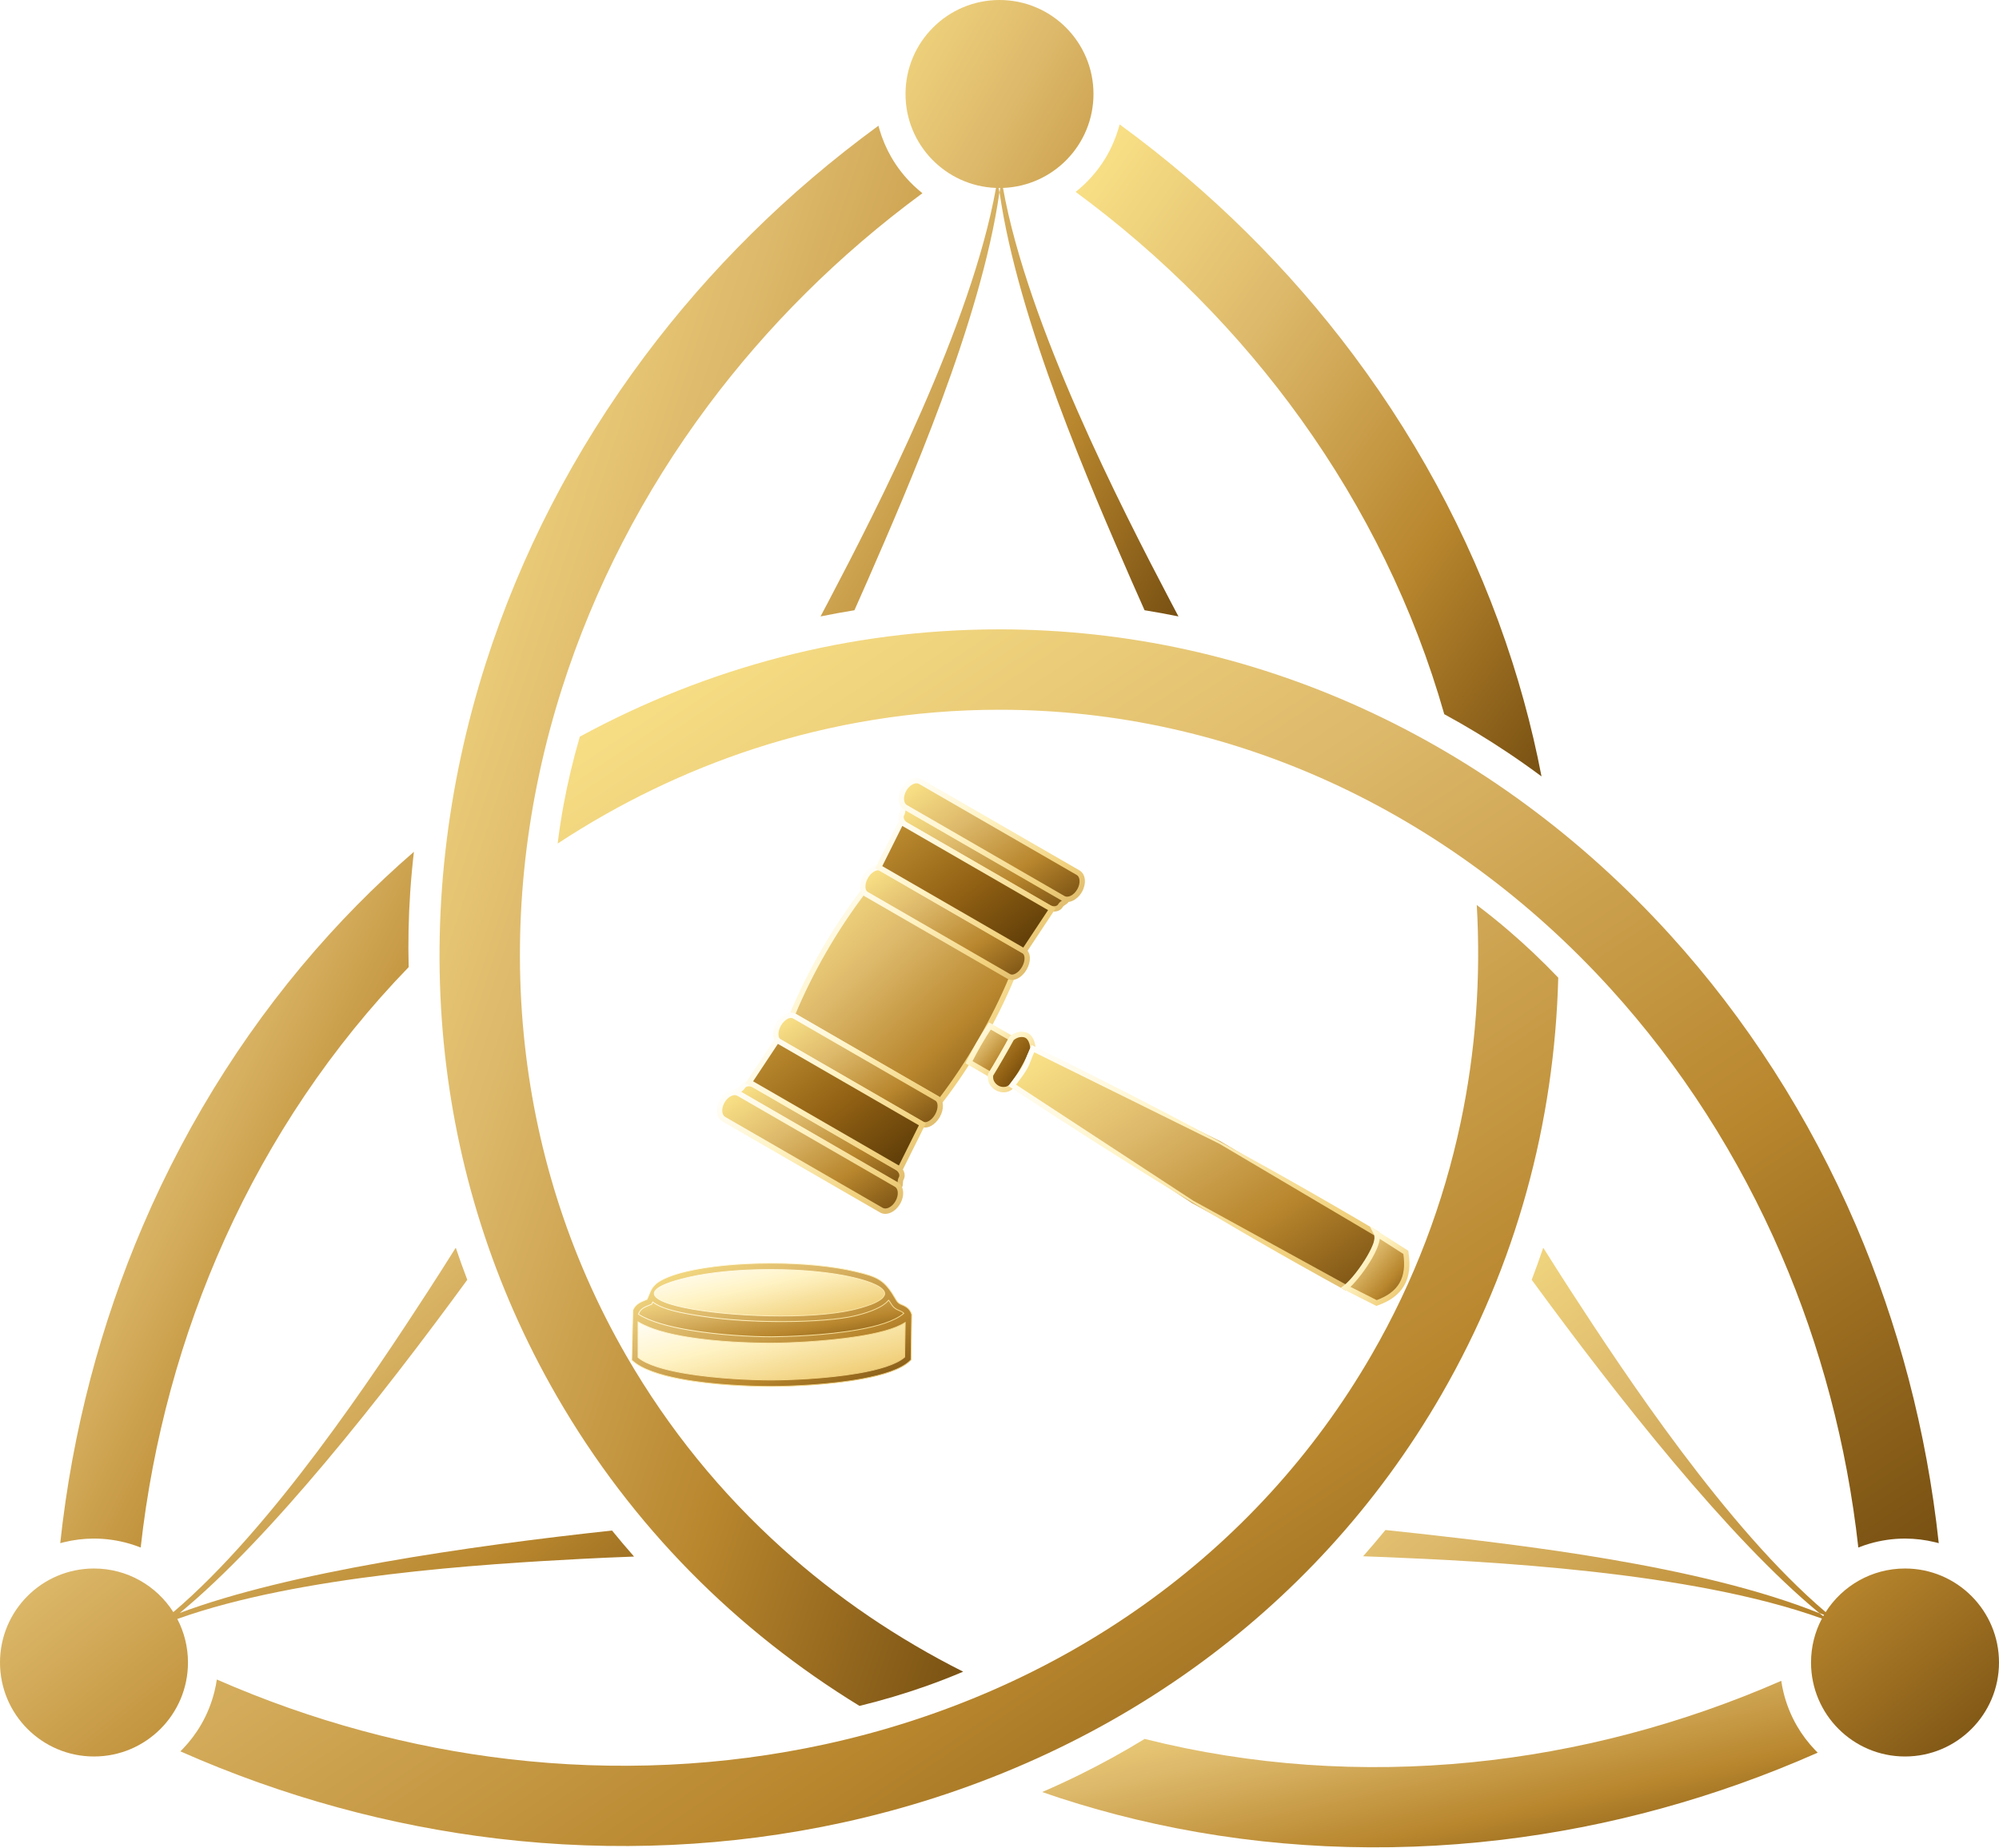
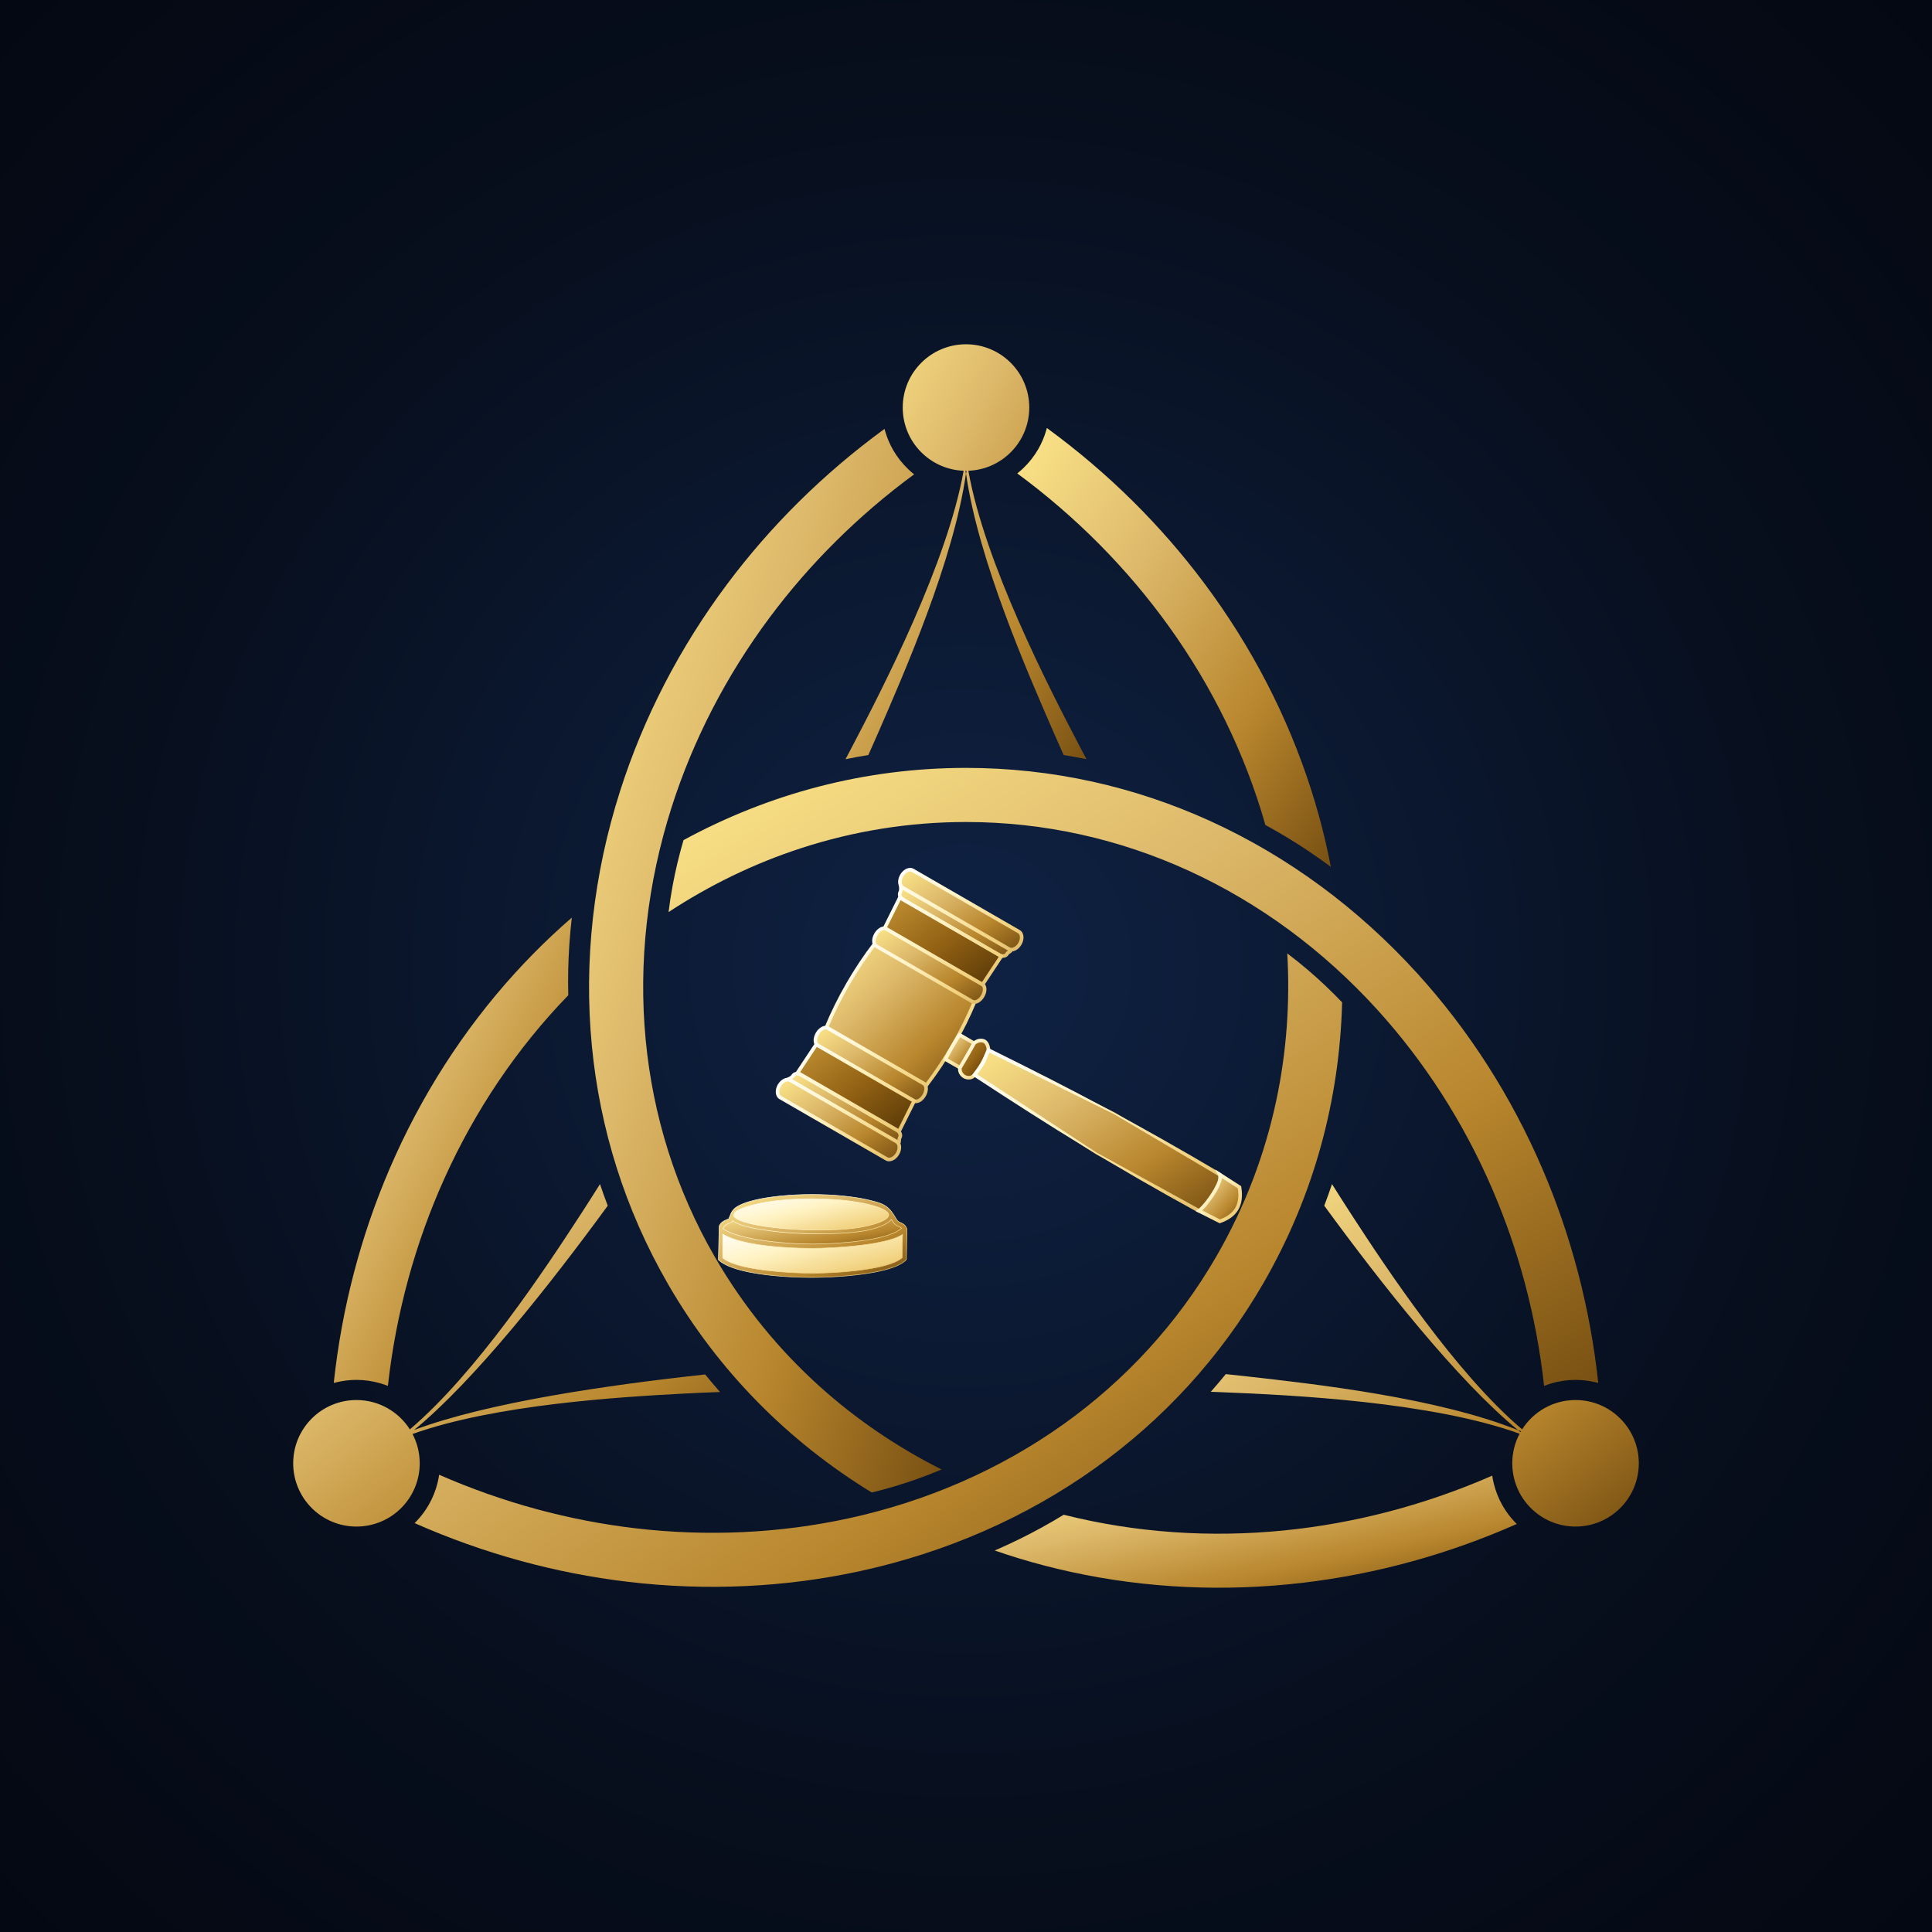
- <svg xmlns="http://www.w3.org/2000/svg" version="1.1" viewBox="0 0 940260 868872" style="shape-rendering:geometricPrecision; text-rendering:geometricPrecision; image-rendering:optimizeQuality; fill-rule:evenodd; clip-rule:evenodd">
+ <svg xmlns="http://www.w3.org/2000/svg" xml:space="preserve" width="512" height="512" version="1.1" style="shape-rendering:geometricPrecision; text-rendering:geometricPrecision; image-rendering:optimizeQuality; fill-rule:evenodd; clip-rule:evenodd" viewBox="-204870 -240564 1350000 1350000">
  <defs>
-     <linearGradient id="lojasFavGold" x1="0%" y1="0%" x2="100%" y2="100%">
-       <stop offset="0%" stop-color="#FDE68A" />
-       <stop offset="35%" stop-color="#DDB96B" />
-       <stop offset="70%" stop-color="#B8862D" />
-       <stop offset="100%" stop-color="#785012" />
+     <radialGradient id="lojaBgAzulProfundo" cx="50%" cy="50%" r="70%">
+       <stop offset="0%" stop-color="#0f2244" />
+       <stop offset="65%" stop-color="#070e1c" />
+       <stop offset="100%" stop-color="#040812" />
+     </radialGradient>
+     <linearGradient id="lodgeGoldGradient" x1="0%" y1="0%" x2="100%" y2="100%">
+       <stop offset="0%" stop-color="#FDE68A">
+         <animate attributeName="stop-color" values="#FDE68A;#FFFBEB;#FDE68A" dur="4s" repeatCount="indefinite" />
+       </stop>
+       <stop offset="35%" stop-color="#DDB96B">
+         <animate attributeName="stop-color" values="#DDB96B;#E8CB85;#DDB96B" dur="4s" repeatCount="indefinite" />
+       </stop>
+       <stop offset="70%" stop-color="#B8862D">
+         <animate attributeName="stop-color" values="#B8862D;#C99738;#B8862D" dur="4s" repeatCount="indefinite" />
+       </stop>
+       <stop offset="100%" stop-color="#785012">
+         <animate attributeName="stop-color" values="#785012;#8C5E16;#785012" dur="4s" repeatCount="indefinite" />
+       </stop>
    </linearGradient>
-     <linearGradient id="lojasFavLight" x1="0%" y1="0%" x2="100%" y2="100%">
+     <linearGradient id="lodgeGoldLightGradient" x1="0%" y1="0%" x2="100%" y2="100%">
      <stop offset="0%" stop-color="#FFFFFF" />
      <stop offset="40%" stop-color="#FFF3C4" />
      <stop offset="80%" stop-color="#F1D17E" />
      <stop offset="100%" stop-color="#DDB96B" />
    </linearGradient>
-     <linearGradient id="lojasFavDark" x1="0%" y1="0%" x2="100%" y2="100%">
+     <linearGradient id="lodgeGoldDarkGradient" x1="0%" y1="0%" x2="100%" y2="100%">
      <stop offset="0%" stop-color="#C29235" />
      <stop offset="50%" stop-color="#936214" />
      <stop offset="100%" stop-color="#553606" />
    </linearGradient>
-     <filter id="lojasFavGlow" x="-20%" y="-20%" width="140%" height="140%">
+     <filter id="lodgeGoldGlow" x="-20%" y="-20%" width="140%" height="140%">
      <feGaussianBlur stdDeviation="8000" result="blur" />
-       <feFlood flood-color="#DDB96B" flood-opacity="0.35" result="glowColor" />
+       <feFlood flood-color="#DDB96B" flood-opacity="0.45" result="glowColor" />
      <feComposite in="glowColor" in2="blur" operator="in" result="softGlow" />
      <feMerge>
        <feMergeNode in="softGlow" />
        <feMergeNode in="SourceGraphic" />
      </feMerge>
    </filter>
    <style type="text/css">
-       .fil0 { fill: url(#lojasFavGold); fill-rule: nonzero; }
-       .fil1 { fill: url(#lojasFavGold); }
-       .fil2 { fill: url(#lojasFavLight); fill-rule: nonzero; }
-       .fil3 { fill: url(#lojasFavDark); }
-       .fil4 { fill: url(#lojasFavLight); }
-     </style>
+    
+     @keyframes lodgeFloat {
+       0%, 100% {
+         transform: translateY(0px);
+       }
+       50% {
+         transform: translateY(-9000px);
+       }
+     }
+ 
+     @keyframes lodgeGlowPulse {
+       0%, 100% {
+         filter: drop-shadow(0 4000px 18000px rgba(184, 134, 45, 0.45));
+       }
+       50% {
+         filter: drop-shadow(0 6000px 36000px rgba(221, 185, 107, 0.85));
+       }
+     }
+ 
+     .lojas-animated-symbol {
+       animation: lodgeFloat 5s ease-in-out infinite, lodgeGlowPulse 4s ease-in-out infinite;
+       transform-origin: center center;
+     }
+ 
+     .fil0 {
+       fill: url(#lodgeGoldGradient);
+       fill-rule: nonzero;
+       transition: fill 0.4s ease;
+     }
+     .fil1 {
+       fill: url(#lodgeGoldGradient);
+       transition: fill 0.4s ease;
+     }
+     .fil2 {
+       fill: url(#lodgeGoldLightGradient);
+       fill-rule: nonzero;
+     }
+     .fil3 {
+       fill: url(#lodgeGoldDarkGradient);
+     }
+     .fil4 {
+       fill: url(#lodgeGoldLightGradient);
+     }
+ 
+     .lojas-animated-symbol:hover {
+       filter: drop-shadow(0 8000px 48000px rgba(252, 229, 159, 0.95)) !important;
+     }
+    
+   </style>
  </defs>
-   <g id="Camada_x0020_1">
+   <rect x="-204870" y="-240564" width="1350000" height="1350000" fill="url(#lojaBgAzulProfundo)" />
+   <g id="Camada_x0020_1" class="lojas-animated-symbol">
    <path class="fil0" d="M272734 346477c-3062,10493 -5607,21094 -7569,31646 -1152,6201 -2113,12422 -2868,18632 28789,-18907 59866,-34010 92657,-44671 36557,-11886 75215,-18265 115176,-18265 54961,0 107437,12067 155363,33931 49700,22674 94428,55871 131882,97055 33012,36300 60401,78790 80614,125759 18270,42457 30687,88640 36100,137284 1727,-685 3492,-1291 5292,-1815 5349,-1556 10947,-2390 16671,-2390 4831,0 9590,598 14202,1727 560,137 1115,282 1669,435 -5675,-52848 -19069,-103114 -38914,-149396 -21928,-51141 -51741,-97442 -87722,-137006 -41076,-45168 -90153,-81546 -144699,-106355 -52475,-23866 -110046,-37037 -170459,-37037 -35510,0 -69981,4529 -102958,13087 -33030,8571 -64662,21199 -94438,37379z" />
    <path class="fil0" d="M192936 419848c426,-6404 1013,-12810 1754,-19223 -4622,3996 -9163,8088 -13623,12268 -8991,8429 -17697,17274 -26095,26509 -35981,39564 -65794,85864 -87723,137006 -19843,46282 -33238,96548 -38913,149396 554,-152 1110,-298 1669,-435 4611,-1129 9371,-1727 14202,-1727 5724,0 11320,834 16670,2390 1801,524 3568,1130 5294,1816 5615,-50360 18962,-99557 39662,-145329 21206,-46893 50140,-90249 86389,-127649 -305,-11785 -55,-23452 714,-35021z" />
    <path class="fil0" d="M725884 586835c4847,7717 9261,14629 12991,20375 25458,39226 73328,111511 119856,151017 7844,-12328 21627,-20508 37322,-20508 24415,0 44207,19793 44207,44208 0,24416 -19792,44208 -44207,44208 -24416,0 -44208,-19792 -44208,-44208 0,-7467 1854,-14499 5122,-20667 -61550,-22207 -157588,-26987 -208174,-29007 -2377,-95 -4929,-191 -7625,-286 3567,-4041 7065,-8158 10490,-12352 5146,527 10295,1078 15448,1659 46229,5220 131975,14703 188820,37536 551,453 1101,900 1648,1341 126,-222 254,-442 383,-662 -742,-286 -1491,-571 -2246,-855 -42437,-34924 -94961,-101614 -135245,-156697 1906,-5012 3712,-10046 5419,-15103z" />
    <path class="fil0" d="M732944 459826c-7556,-7898 -15464,-15403 -23622,-22377 -4794,-4099 -9701,-8042 -14701,-11801 1980,34386 -480,68851 -7642,102580 -7985,37602 -21789,74271 -41769,108878 -27481,47598 -64170,87010 -107067,117583 -44486,31704 -95600,53841 -149992,65686 -47943,10440 -98435,12915 -149217,6934 -45904,-5406 -92108,-17744 -136942,-37378 -270,1838 -628,3669 -1075,5491 -1328,5410 -3404,10675 -6265,15632 -2416,4184 -5314,8006 -8598,11436 -399,416 -802,825 -1211,1228 48606,21510 98834,35044 148837,40998 55254,6581 110257,3911 162512,-7467 59653,-12990 115697,-37302 164454,-72136 46906,-33512 87098,-76784 117305,-129103 17755,-30753 31068,-62869 40146,-95708 9091,-32890 13972,-66599 14847,-100476z" />
    <path class="fil0" d="M709301 354034c5333,3570 10587,7282 15771,11130 -1150,-6001 -2422,-11980 -3813,-17932 -2804,-12001 -6112,-23964 -9909,-35854 -16273,-50942 -41464,-99912 -74790,-144473 -30159,-40326 -66993,-77058 -109924,-108398 -145,556 -297,1111 -458,1663 -1328,4559 -3189,8980 -5605,13164 -2861,4956 -6382,9386 -10405,13241 -1353,1298 -2762,2524 -4219,3677 40806,30043 76738,66200 106028,107012 30007,41812 53088,88547 67353,138641 10358,5629 20336,11678 29972,18129z" />
    <path class="fil0" d="M404280 802347c10618,-2596 21071,-5692 31190,-9269 5947,-2103 11814,-4381 17570,-6832 -30769,-15478 -59387,-34840 -85015,-57907 -28573,-25717 -53426,-56005 -73406,-90613 -27480,-47598 -43268,-99077 -48296,-151514 -5214,-54379 1172,-109713 18110,-162741 14931,-46739 38034,-91705 68603,-132693 27634,-37051 61422,-70896 100842,-99906 -1457,-1153 -2864,-2378 -4217,-3676 -4022,-3856 -7543,-8285 -10406,-13242 -2415,-4184 -4277,-8605 -5604,-13163 -161,-553 -314,-1108 -459,-1663 -42930,31339 -79765,68072 -109923,108398 -33326,44561 -58516,93531 -74790,144473 -18578,58157 -25545,118848 -19756,178491 5569,57378 22948,113821 53155,166140 17755,30753 38913,58340 62813,82621 23938,24319 50690,45400 79591,63097z" />
    <path class="fil0" d="M507719 834767c-5759,2833 -11600,5528 -17524,8093 5772,2004 11586,3891 17436,5664 11796,3571 23810,6689 36005,9345 52254,11379 107258,14048 162513,7467 50002,-5955 100231,-19488 148836,-40998 -408,-403 -812,-812 -1211,-1228 -3283,-3429 -6182,-7251 -8598,-11436 -2861,-4956 -4937,-10221 -6265,-15631 -447,-1822 -804,-3655 -1075,-5493 -46420,20318 -95700,33357 -145689,38317 -51213,5080 -103228,1701 -153742,-10992 -10055,6156 -20282,11772 -30687,16892z" />
    <path class="fil0" d="M82304 759490c742,-286 1491,-571 2246,-855 -624,512 -1244,1018 -1862,1518 -126,-223 -254,-444 -384,-663z" />
    <path class="fil0" d="M214376 586835c-4848,7717 -9261,14629 -12991,20375 -25458,39226 -73329,111511 -119857,151017 -7844,-12328 -21626,-20508 -37321,-20508 -24415,0 -44207,19793 -44207,44208 0,24416 19792,44208 44207,44208 24416,0 44208,-19792 44208,-44208 0,-7388 -1815,-14352 -5020,-20473 57477,-20541 144010,-25855 190709,-28290 6841,-356 15034,-723 24140,-1062 -3526,-4007 -6983,-8088 -10369,-12245 -67847,7345 -151863,19488 -203327,38778 42437,-34924 94961,-101614 135245,-156697 -1906,-5012 -3713,-10046 -5419,-15103z" />
    <path class="fil0" d="M470130 0c-24416,0 -44208,19792 -44208,44208 0,23865 18911,43310 42565,44174 -11542,64408 -55424,149975 -78969,194796 -1106,2106 -2299,4364 -3565,6746 5283,-1069 10598,-2040 15943,-2909 2116,-4720 4214,-9454 6286,-14207 18594,-42646 53256,-121645 61903,-182291 -116,-706 -230,-1408 -339,-2106 128,1 255,5 383,5 128,0 254,-4 382,-5 -109,697 -221,1400 -339,2106 8648,60646 43309,139645 61903,182291 2073,4753 4170,9487 6287,14207 5344,869 10660,1840 15942,2909 -1266,-2382 -2458,-4640 -3565,-6746 -23545,-44821 -67428,-130388 -78968,-194796 23653,-864 42565,-20309 42565,-44174 0,-24416 -19793,-44208 -44208,-44208z" />
    <g id="_2532884150480">
      <path class="fil1" d="M387621 447061c5866,-10160 12163,-19559 18646,-28011l69856 40331c-4079,9841 -9069,19994 -14935,30154 -5892,10204 -12218,19641 -18730,28120l-69825 -40313c4087,-9880 9097,-20076 14988,-30280z" />
      <path class="fil2" d="M386532 446432c2914,-5050 5932,-9908 9024,-14552 3166,-4759 6415,-9299 9710,-13595l674 -879 71770 41437 -423 1021c-2069,4992 -4377,10075 -6919,15206 -2479,5006 -5180,10051 -8091,15095 -2942,5091 -5974,9969 -9064,14610 -3180,4777 -6444,9334 -9754,13644l-674 878 -71736 -41417 420 -1017c2082,-5031 4397,-10136 6939,-15272 2476,-5004 5186,-10069 8123,-15159zm11124 -13161c-3068,4609 -6060,9425 -8945,14420 -2888,4997 -5571,10016 -8045,15014 -2353,4754 -4504,9465 -6446,14098l67910 39208c3046,-4006 6051,-8221 8984,-12626 3097,-4650 6103,-9484 8985,-14477 2886,-5002 5559,-9998 8013,-14953 2336,-4718 4478,-9408 6423,-14039l-67938 -39223c-3031,3990 -6021,8190 -8940,12577z" />
      <path class="fil1" d="M366574 489970c-2098,-1211 -2236,-4901 -307,-8242 1928,-3340 5192,-5065 7290,-3854 5579,3221 67038,38702 67037,38704 2099,1211 2237,4901 308,8241 -1928,3340 -5193,5065 -7291,3854 0,0 -61458,-35483 -67037,-38703z" />
      <path class="fil2" d="M366243 491232l-300 -173c-1448,-837 -2217,-2445 -2290,-4367 -63,-1715 439,-3716 1524,-5593 1088,-1882 2570,-3319 4085,-4119 1569,-829 3208,-1009 4593,-368l30 0c22423,12995 44892,25917 67335,38876 1454,837 2223,2445 2295,4368 64,1714 -438,3716 -1524,5594 -1088,1881 -2569,3317 -4084,4117 -1570,830 -3209,1009 -4594,368l-34 0 -67037 -38703zm-75 -4629c39,1049 382,1886 1017,2265 22374,12866 44700,25821 67057,38716 646,372 1552,251 2491,-244 1114,-589 2222,-1673 3060,-3113l19 -39c843,-1460 1235,-2976 1188,-4243 -40,-1059 -389,-1903 -1038,-2277 -22346,-12902 -44697,-25797 -67038,-38703 -645,-373 -1551,-252 -2491,244 -1095,579 -2184,1636 -3017,3040l-63 113c-842,1460 -1235,2975 -1187,4242z" />
      <path class="fil1" d="M345966 513551c6,-9 2540,-1060 3290,-2358 964,-1670 3446,-2042 5545,-830 131,76 468,328 493,284l66544 38419 0 0c2098,1211 3018,3548 2053,5217 -964,1670 269,4547 -1829,3336l-76096 -44068z" />
      <path class="fil2" d="M345444 512407l51 -23c283,-127 2180,-972 2671,-1822 688,-1185 1882,-1906 3254,-2112 1069,-160 2259,-1 3388,504l16 -29c23019,13296 46045,26580 69065,39875l-141 140c650,622 1139,1348 1437,2105 508,1290 480,2684 -205,3870 -224,387 -258,1054 -286,1616 -34,681 -65,1268 -363,1785 -563,972 -1403,1259 -2902,393l-78201 -45287 2214 -1015zm4901 -585c-394,685 -1106,1286 -1813,1760l73658 42657c43,-806 120,-1734 612,-2585 278,-483 273,-1094 37,-1692 -272,-692 -837,-1349 -1628,-1805l-66341 -38303c-100,-40 -200,-89 -302,-146 -71,-38 -187,-115 -297,-189l-97 -66c-797,-457 -1652,-617 -2390,-507 -631,94 -1162,395 -1439,877z" />
      <path class="fil1" d="M340435 526376c-2322,-1340 -2640,-5135 -712,-8475 1928,-3340 5374,-4961 7695,-3621 6172,3564 74165,42818 74164,42819 2321,1340 2640,5135 712,8475 -1928,3340 -5374,4960 -7695,3621 -1,1 -67993,-39256 -74164,-42819z" />
      <path class="fil2" d="M339804 527464c-1542,-893 -2414,-2537 -2577,-4472 -140,-1677 262,-3600 1233,-5410l0 -203 274 -274c1090,-1816 2591,-3174 4152,-3908 1763,-827 3623,-895 5163,-6l74164 42819c1540,889 2412,2535 2575,4473 148,1770 -308,3816 -1404,5716l-101 171c-1090,1815 -2592,3174 -4152,3908 -1763,827 -3623,895 -5163,6l-74163 -42820zm-62 -4679c94,1129 542,2052 1318,2501l74169 42819c780,451 1804,377 2827,-103 1175,-555 2317,-1616 3147,-3053l19 -34c817,-1429 1159,-2938 1051,-4224 -95,-1127 -544,-2051 -1323,-2501l-74159 -42819c-785,-451 -1809,-377 -2833,103 -1122,530 -2216,1524 -3035,2866l-112 193c-830,1437 -1178,2958 -1070,4252z" />
      <polygon class="fil3" points="433878,528771 423335,549930 352443,509001 365497,489291 " />
      <path class="fil2" d="M435008 529332l-11141 22359c-24407,-14084 -48809,-28178 -73212,-42269l14445 -21811 70435 40665 -527 1056zm-12205 18837l9420 -18903 -66329 -38295 -11662 17609 68570 39589z" />
      <path class="fil1" d="M414460 408460c-2098,-1211 -5363,514 -7291,3854 -1928,3340 -1791,7030 308,8242 5577,3220 67036,38703 67037,38703 2098,1211 5362,-514 7290,-3854 1928,-3340 1791,-7030 -307,-8242 0,0 -61459,-35483 -67037,-38703z" />
      <path class="fil2" d="M413830 409548c-646,-371 -1552,-250 -2492,246 -1119,592 -2236,1690 -3079,3150l-89 153c-783,1413 -1146,2866 -1100,4090 40,1059 390,1902 1038,2276l67037 38704c646,372 1552,251 2492,-245 1120,-592 2236,-1690 3079,-3150l88 -153c783,-1413 1146,-2866 1100,-4090 -39,-1059 -389,-1902 -1038,-2276l-67036 -38705zm-3665 -1983c1696,-896 3471,-1032 4922,-195l67043 38703c1448,837 2217,2445 2290,4368 63,1710 -439,3710 -1524,5589l-2 4c-1082,1879 -2566,3315 -4083,4118 -1696,897 -3473,1032 -4923,196l-67042 -38704c-1448,-837 -2218,-2445 -2290,-4368 -64,-1711 439,-3710 1523,-5589l3 -4c1082,-1879 2565,-3315 4083,-4118z" />
      <path class="fil1" d="M424577 378822c-5,9 353,2729 -397,4028 -964,1669 -45,4006 2053,5217 5578,3220 67037,38703 67037,38703 2099,1211 4581,840 5545,-830 964,-1669 4072,-2041 1974,-3252l-76213 -43866z" />
      <path class="fil2" d="M423330 378988l-239 -2471 78324 45083c1502,865 1674,1736 1111,2711 -295,512 -788,831 -1357,1200 -474,307 -1038,672 -1263,1062 -685,1185 -1880,1906 -3255,2112 -1268,190 -2707,-70 -4012,-823l-67037 -38703c-1303,-756 -2246,-1873 -2717,-3068 -508,-1291 -480,-2684 206,-3870 487,-844 272,-2909 239,-3221l0 -10zm2558 2038c-57,852 -222,1771 -618,2455 -278,483 -273,1094 -37,1692 272,692 837,1349 1627,1805l67043 38704c791,457 1646,617 2384,507 630,-94 1161,-396 1440,-879 491,-852 1258,-1382 1934,-1821l-73773 -42464z" />
      <path class="fil1" d="M432919 367619c-2322,-1340 -5767,281 -7696,3621 -1928,3340 -1609,7134 712,8475 6172,3564 74164,42820 74164,42819 2322,1340 5767,-281 7696,-3621 1928,-3340 1609,-7134 -712,-8475 0,-1 -67993,-39255 -74164,-42819z" />
      <path class="fil2" d="M432287 368708c-779,-449 -1802,-375 -2826,106 -1173,552 -2315,1615 -3148,3057 -831,1438 -1178,2959 -1070,4252 94,1129 542,2053 1318,2502l74169 42819c779,450 1802,376 2826,-105 1173,-552 2315,-1616 3148,-3057 831,-1437 1179,-2958 1071,-4253 -94,-1116 -535,-2033 -1301,-2487l-74187 -42833zm-3901 -2173c1759,-827 3618,-895 5158,-6l74170 42819c1540,889 2412,2535 2575,4473 147,1758 -303,3789 -1383,5678l-22 44c-1095,1896 -2640,3314 -4252,4073 -1759,827 -3618,895 -5158,6l-74169 -42819c-1541,-893 -2413,-2538 -2576,-4473 -149,-1772 307,-3821 1405,-5721 1095,-1897 2640,-3315 4252,-4074z" />
      <polygon class="fil3" points="481714,447347 494768,427636 423876,386707 413333,407866 " />
      <path class="fil2" d="M481317 445666l11662 -17609 -68571 -39590 -9419 18904 66329 38294zm14501 -17334l-13706 20696c-23474,-13562 -46955,-27112 -70434,-40665l11667 -23417c24405,14090 48813,28171 73212,42270l-739 1116z" />
      <path class="fil1" d="M460448 490899c-1723,2983 -3283,5908 -4657,8694l10157 5864c1726,-2582 3478,-5397 5201,-8380 1715,-2970 3270,-5883 4638,-8658l-10161 -5867c-1719,2573 -3464,5376 -5179,8347z" />
      <path class="fil2" d="M461538 491527c-864,1499 -1670,2945 -2412,4333 -576,1075 -1137,2155 -1679,3234l8106 4680c640,-976 1294,-2003 1959,-3075 887,-1428 1740,-2849 2548,-4248 860,-1497 1663,-2937 2403,-4318 573,-1070 1131,-2145 1671,-3217l-8110 -4683c-637,973 -1289,1994 -1952,3063 -859,1380 -1707,2794 -2535,4232zm-4632 3149c794,-1484 1614,-2958 2452,-4409 865,-1493 1725,-2929 2574,-4299 863,-1396 1750,-2771 2649,-4117l653 -978 12204 7046 -521 1056c-683,1382 -1430,2833 -2237,4340 -791,1478 -1608,2947 -2442,4392 -893,1543 -1757,2987 -2587,4322 -866,1397 -1757,2777 -2659,4127l-654 980 -12198 -7043 521 -1059c685,-1388 1435,-2845 2244,-4358z" />
      <path class="fil3" d="M475789 488419c2572,-2315 5632,-2276 7228,-1353 1598,922 2675,3237 2834,6142 -2033,5407 -6049,12796 -9726,17274 -2069,2776 -5494,2171 -7091,1248 -1597,-921 -3656,-2978 -3085,-6273 1378,-2105 8689,-14759 9840,-17038z" />
      <path class="fil2" d="M474945 487482c1348,-1212 2825,-1871 4213,-2132 1742,-326 3375,-15 4485,626 1034,597 1881,1605 2477,2896 551,1195 899,2655 987,4267l15 265 -93 248c-1074,2857 -2682,6241 -4498,9465 -1694,3008 -3584,5903 -5408,8131 -1093,1460 -2491,2170 -3889,2415 -1849,325 -3710,-195 -4831,-843 -1084,-630 -2354,-1707 -3118,-3262 -581,-1182 -872,-2619 -579,-4313l45 -261 143 -217c690,-1053 2859,-4738 4991,-8430 2126,-3681 4216,-7370 4779,-8485l109 -213 173 -156zm4677 343c-917,172 -1899,602 -2825,1386 -712,1362 -2709,4884 -4732,8387 -2029,3514 -4087,7014 -4910,8314 -129,1008 50,1852 389,2540 506,1030 1372,1758 2117,2187 726,417 1931,750 3140,537 830,-145 1663,-571 2314,-1445l40 -49c1720,-2096 3535,-4879 5179,-7799 1708,-3033 3218,-6191 4244,-8867 -90,-1182 -351,-2236 -745,-3089 -382,-827 -876,-1446 -1440,-1772 -642,-371 -1644,-540 -2769,-330z" />
      <path class="fil1" d="M481844 502406c-1719,2977 -3849,5450 -5719,8075l84515 55342 72333 39704c4222,-1141 9275,-6543 10994,-9520 1719,-2977 4622,-11597 3516,-15801l-73440 -43420 -88192 -43579c-2663,5851 -2288,6222 -4007,9199z" />
      <path class="fil2" d="M482932 503037c-1206,2085 -2588,3908 -3948,5702l-1062 1411 83376 54596 71814 39419c1529,-531 3189,-1659 4724,-2988 2226,-1926 4138,-4230 5042,-5795 938,-1630 2254,-5052 3011,-8451 490,-2203 739,-4361 479,-5920l-72935 -43121 -86965 -42973c-880,1991 -1338,3204 -1698,4156 -529,1398 -864,2282 -1837,3964zm-5949 4183c1311,-1729 2643,-3487 3771,-5440 867,-1507 1174,-2317 1658,-3596 453,-1198 1052,-2780 2290,-5501l538 -1182c61869,30546 104365,53041 163327,87883l132 501c528,2002 263,4799 -356,7586 -813,3653 -2252,7374 -3288,9166 -1027,1773 -3145,4339 -5573,6442 -1949,1688 -4130,3110 -6183,3665l-487 131c-60137,-33000 -100486,-58085 -158473,-96058l760 -1067c567,-795 1222,-1661 1884,-2532z" />
      <path class="fil1" d="M632967 605524l14510 7328c11355,-3993 15750,-11528 13762,-23831l-13755 -8814c2397,4719 -9155,21257 -14516,25317z" />
      <path class="fil2" d="M635213 605247l12349 6237c5113,-1883 8663,-4528 10709,-8063 2050,-3541 2633,-8048 1810,-13644l-11101 -7114c-295,2546 -1695,5828 -3610,9169 -2921,5094 -7065,10478 -10156,13415zm11697 8729l-16313 -8239 1611 -1219c2891,-2190 7698,-8226 10972,-13938 2433,-4243 4009,-8171 3179,-9805l-2096 -4128 18127 11616 91 561c1042,6446 390,11679 -2030,15861 -2427,4192 -6588,7257 -12560,9357l-503 177 -477 -242z" />
      <path class="fil4" d="M427697 638959c-6644,6662 -32897,11636 -64274,11636 -31128,0 -57211,-4895 -64111,-11477l0 -20339c7264,5538 33001,12522 64111,11477 6608,-222 52515,-992 64443,-12443l-169 21146z" />
      <path class="fil2" d="M427833 639095c-3382,3391 -11775,6344 -23303,8431 -11276,2041 -25565,3261 -41107,3261 -15412,0 -29591,-1200 -40824,-3211 -11490,-2056 -19907,-4969 -23420,-8319l-60 -58 0 -20808 308 236c3995,3046 13629,6536 26693,8874 10577,1893 23400,3030 37296,2563l1236 -37c9744,-284 51786,-1510 63080,-12352l329 -315c-64,7226 -126,14453 -174,21680l-55 56zm-23371 8053c11391,-2062 19681,-4957 23044,-8270l164 -20628c-11851,10667 -53325,11878 -63008,12160l-1234 38c-13923,468 -26773,-671 -37374,-2569 -12803,-2292 -22342,-5697 -26551,-8719l0 19875c3494,3275 11810,6132 23164,8164 11206,2006 25362,3204 40756,3204 15523,0 29788,-1218 41039,-3255z" />
      <g>
        <path class="fil1" d="M417861 606835l0 2 0 -2zm349 899c561,1025 1677,2649 2711,4462 2115,3707 4330,1969 6945,5617 -7732,8439 -34164,12443 -65097,12443 -30934,0 -56627,-4895 -63458,-11477 858,-4406 3231,-4940 6804,-6498l1866 -4310c0,7087 24944,13315 55137,13315 30194,0 54208,-6644 55091,-13551zm-349 -898l0 -1 0 1z" />
      </g>
      <path class="fil2" d="M418054 606835l-385 2 385 -2zm325 808c262,478 647,1091 1088,1793 501,795 1075,1707 1621,2664 1051,1844 2134,2302 3279,2786 1144,483 2350,994 3655,2815l91 125 -106 115c-3739,4082 -11790,7128 -22578,9190 -11669,2230 -26556,3315 -42661,3315 -15301,0 -29324,-1197 -40420,-3205 -11376,-2056 -19689,-4972 -23170,-8325l-76 -74 19 -101c790,-4053 2818,-4907 5856,-6185l992 -422 2204 -5091 0 926c0,3469 6269,6755 16313,9180 9977,2409 23657,3942 38632,3942 14688,0 27911,-1573 37711,-3984 10260,-2524 16748,-5940 17190,-9399l76 -586 283 519zm764 1997c-320,-509 -611,-972 -848,-1372 -985,3447 -7442,6770 -17374,9213 -9830,2418 -23084,3996 -37802,3996 -15001,0 -28715,-1537 -38723,-3955 -9543,-2304 -15739,-5434 -16522,-8823l-1613 3727 -1135 485c-2897,1219 -4841,2038 -5605,5801 3471,3271 11675,6124 22896,8152 11072,2002 25071,3198 40352,3198 16082,0 30945,-1083 42589,-3309 10607,-2028 18534,-4999 22259,-8957 -1208,-1631 -2332,-2108 -3398,-2559 -1208,-509 -2348,-993 -3464,-2949 -548,-961 -1116,-1863 -1612,-2651z" />
      <ellipse class="fil4" cx="363120" cy="608453" rx="55176" ry="12832" />
      <path class="fil2" d="M363120 595429c15251,0 29060,1438 39058,3763 10077,2343 16310,5616 16310,9261 0,3645 -6234,6917 -16310,9260 -9998,2325 -23809,3763 -39058,3763 -15250,0 -29061,-1438 -39058,-3763 -10077,-2343 -16311,-5615 -16311,-9260 0,-3645 6234,-6918 16311,-9261 9997,-2325 23808,-3763 39058,-3763zm38972 4139c-9970,-2319 -23750,-3754 -38972,-3754 -15223,0 -29003,1435 -38973,3754 -9892,2300 -16011,5444 -16011,8886 0,3441 6119,6585 16011,8886 9971,2318 23750,3753 38973,3753 15222,0 29001,-1435 38972,-3753 9892,-2301 16011,-5444 16011,-8886 0,-3441 -6118,-6586 -16011,-8886z" />
      <path class="fil0" d="M428076 639984c-10212,10238 -51104,12080 -65333,12080 -15609,0 -54369,-1617 -65608,-12338l514 -23487c1246,-3098 3855,-3937 6676,-5131 1624,-3402 1432,-4777 4435,-7526 2931,-2250 7893,-4188 14331,-5686 10093,-2347 24007,-3799 39348,-3799 15341,0 29255,1452 39348,3799 11437,2660 14367,4105 19751,13535 833,1461 1717,1835 2653,2231 2400,1015 3809,2029 4633,4540l-326 21357 -423 425zm-26954 -23941c3376,-785 14437,-3498 14984,-7390 9,-76 14,-151 14,-228 0,-2753 -5731,-5463 -14997,-7617 -9875,-2297 -23550,-3718 -38682,-3718 -15131,0 -28806,1421 -38682,3718 -53433,12425 41091,23626 77364,15235zm666 2911c-13179,3065 -46717,3879 -71105,184 -10058,-1524 -19052,-3201 -23644,-6772l-492 1031c-2529,1102 -5294,1755 -6220,4720 12780,8297 47085,10644 62702,10613 11590,-101 51103,-1398 62116,-11035 -732,-702 -1436,-1000 -2112,-1285 -1417,-599 -2755,-1166 -4090,-3505 -333,-583 -680,-1017 -1008,-1380 -3232,4127 -12151,6501 -16148,7430zm-38759 12769l-286 2c-16424,0 -48839,-1510 -62616,-9988l0 16687c10651,8890 48831,10646 62616,10646 13567,0 52515,-1776 62793,-10797l248 -16266c-11872,7928 -50802,9684 -62755,9715z" />
      <path class="fil2" d="M428210 640119c-4003,4015 -12656,6743 -22573,8576 -15536,2872 -34196,3561 -42894,3561 -9469,0 -27453,-595 -42658,-3454 -9898,-1861 -18627,-4687 -23083,-8937l-61 -59c143,-7858 296,-15750 517,-23606l13 -31c1169,-2906 3479,-3865 6054,-4934l659 -274c431,-910 732,-1672 1001,-2355 735,-1860 1244,-3147 3447,-5164l13 -11c1468,-1127 3441,-2178 5847,-3132 2432,-964 5309,-1833 8558,-2589 5148,-1197 11290,-2162 18110,-2821 6566,-633 13755,-984 21281,-984 7527,0 14715,350 21281,984 6820,659 12963,1624 18110,2821 5740,1335 9348,2367 12209,4256 2864,1890 4959,4630 7667,9372 401,702 813,1144 1235,1454 426,313 870,502 1325,694 1219,516 2190,1034 2963,1745 780,717 1356,1625 1778,2914l10 28c-111,7155 -235,14313 -328,21467l-478 480zm-22641 8198c9848,-1821 18429,-4518 22369,-8469l369 -370 324 -21245c-400,-1207 -938,-2055 -1663,-2722 -736,-677 -1671,-1175 -2852,-1673 -479,-202 -946,-400 -1404,-737 -461,-339 -910,-818 -1341,-1575 -2676,-4687 -4739,-7388 -7545,-9241 -2809,-1856 -6386,-2877 -12082,-4202 -5137,-1194 -11263,-2157 -18062,-2813 -6544,-631 -13720,-981 -21244,-981 -7523,0 -14699,349 -21244,981 -6797,656 -12925,1619 -18062,2813 -3233,752 -6091,1615 -8503,2571 -2370,940 -4310,1972 -5751,3078 -2130,1952 -2625,3203 -3339,5013 -279,708 -593,1501 -1043,2445l-31 66 -796 333c-2486,1032 -4720,1959 -5831,4690l-512 23365c4413,4159 13038,6939 22828,8779 15173,2854 33131,3448 42587,3448 8687,0 27321,-688 42827,-3555zm-4491 -32461c1684,-391 5286,-1264 8527,-2521 3193,-1239 6039,-2844 6308,-4698l14 -210c0,-1272 -1342,-2555 -3772,-3790 -2580,-1309 -6370,-2547 -11076,-3641 -5026,-1169 -11035,-2112 -17718,-2753 -6434,-618 -13500,-959 -20921,-959 -7420,0 -14486,341 -20921,959 -6682,641 -12691,1584 -17717,2753 -8584,1995 -13323,3950 -15081,5788 -1431,1497 -755,2934 1497,4258 2364,1391 6411,2655 11574,3738 20654,4332 59051,5758 79288,1077zm8665 -2164c-3270,1269 -6889,2146 -8578,2538 -20284,4692 -58759,3266 -79452,-1076 -5201,-1091 -9287,-2371 -11690,-3784 -2516,-1479 -3243,-3115 -1580,-4853 1808,-1889 6610,-3884 15272,-5898 5035,-1171 11063,-2115 17768,-2760 6455,-620 13534,-962 20957,-962 7424,0 14504,342 20958,962 6704,644 12732,1589 17768,2760 4734,1101 8552,2349 11162,3674 2567,1305 3984,2701 3984,4132 -9,84 -1,166 -16,253 -285,2033 -3241,3729 -6552,5013zm-7913 5450c-6950,1616 -19551,2607 -33486,2643 -12528,33 -26137,-707 -37691,-2457 -5030,-761 -9799,-1564 -13891,-2623 -3993,-1033 -7340,-2314 -9652,-4044l-420 882 -67 29c-391,170 -779,327 -1163,482 -2083,839 -4113,1659 -4905,3982 5243,3352 14048,5725 23685,7356 13933,2359 29598,3164 38786,3146 7203,-62 25199,-588 40422,-3292 9113,-1619 17225,-4017 21407,-7556 -298,-265 -593,-464 -882,-627 -345,-194 -685,-338 -1015,-477 -721,-305 -1421,-601 -2117,-1123 -697,-523 -1384,-1268 -2066,-2463 -162,-282 -328,-532 -494,-754 -114,-154 -229,-295 -341,-426 -1671,2010 -4654,3596 -7723,4795 -3146,1232 -6385,2060 -8388,2526zm-33486 2260c13905,-36 26474,-1024 33401,-2635 1993,-463 5214,-1286 8334,-2507 3107,-1214 6115,-2822 7705,-4854l142 -180 152 170c168,187 342,392 513,622 173,232 347,493 519,792 652,1145 1304,1853 1963,2346 660,496 1338,783 2035,1077 344,145 697,295 1054,496 363,205 735,465 1115,828l151 145 -158 139c-4193,3670 -12464,6135 -21756,7786 -15247,2708 -33271,3234 -40485,3297 -9205,18 -24896,-789 -38853,-3151 -9758,-1651 -18677,-4066 -23955,-7493l-121 -80 43 -138c813,-2603 2966,-3472 5175,-4363 366,-146 732,-295 1086,-448l565 -1182 188 146c2273,1768 5647,3071 9702,4120 4067,1052 8826,1853 13852,2613 11540,1748 25128,2486 37633,2455zm-5315 10512l-286 2c-9733,1 -25081,-531 -38849,-2726 -9325,-1488 -17927,-3742 -23574,-7114l0 16256c4168,3428 12501,5788 21925,7390 14733,2504 32121,3154 40498,3154 8267,0 25965,-661 40842,-3218 9449,-1625 17755,-4013 21761,-7475l241 -15820c-4677,2972 -13154,5062 -22510,6510 -15183,2350 -32703,3020 -40048,3040zm-286 -382l285 -1c7335,-19 24832,-689 39990,-3035 9513,-1473 18102,-3605 22659,-6649l305 -203c-92,5570 -189,11147 -255,16717l-65 56c-4041,3546 -12450,5977 -22012,7621 -14905,2563 -32629,3223 -40907,3223 -8387,0 -25800,-651 -40561,-3160 -9537,-1621 -17974,-4021 -22177,-7531l-70 -57 0 -17122 293 180c5593,3441 14284,5732 23727,7239 13737,2191 29065,2721 38788,2721z" />
    </g>
  </g>
</svg>
